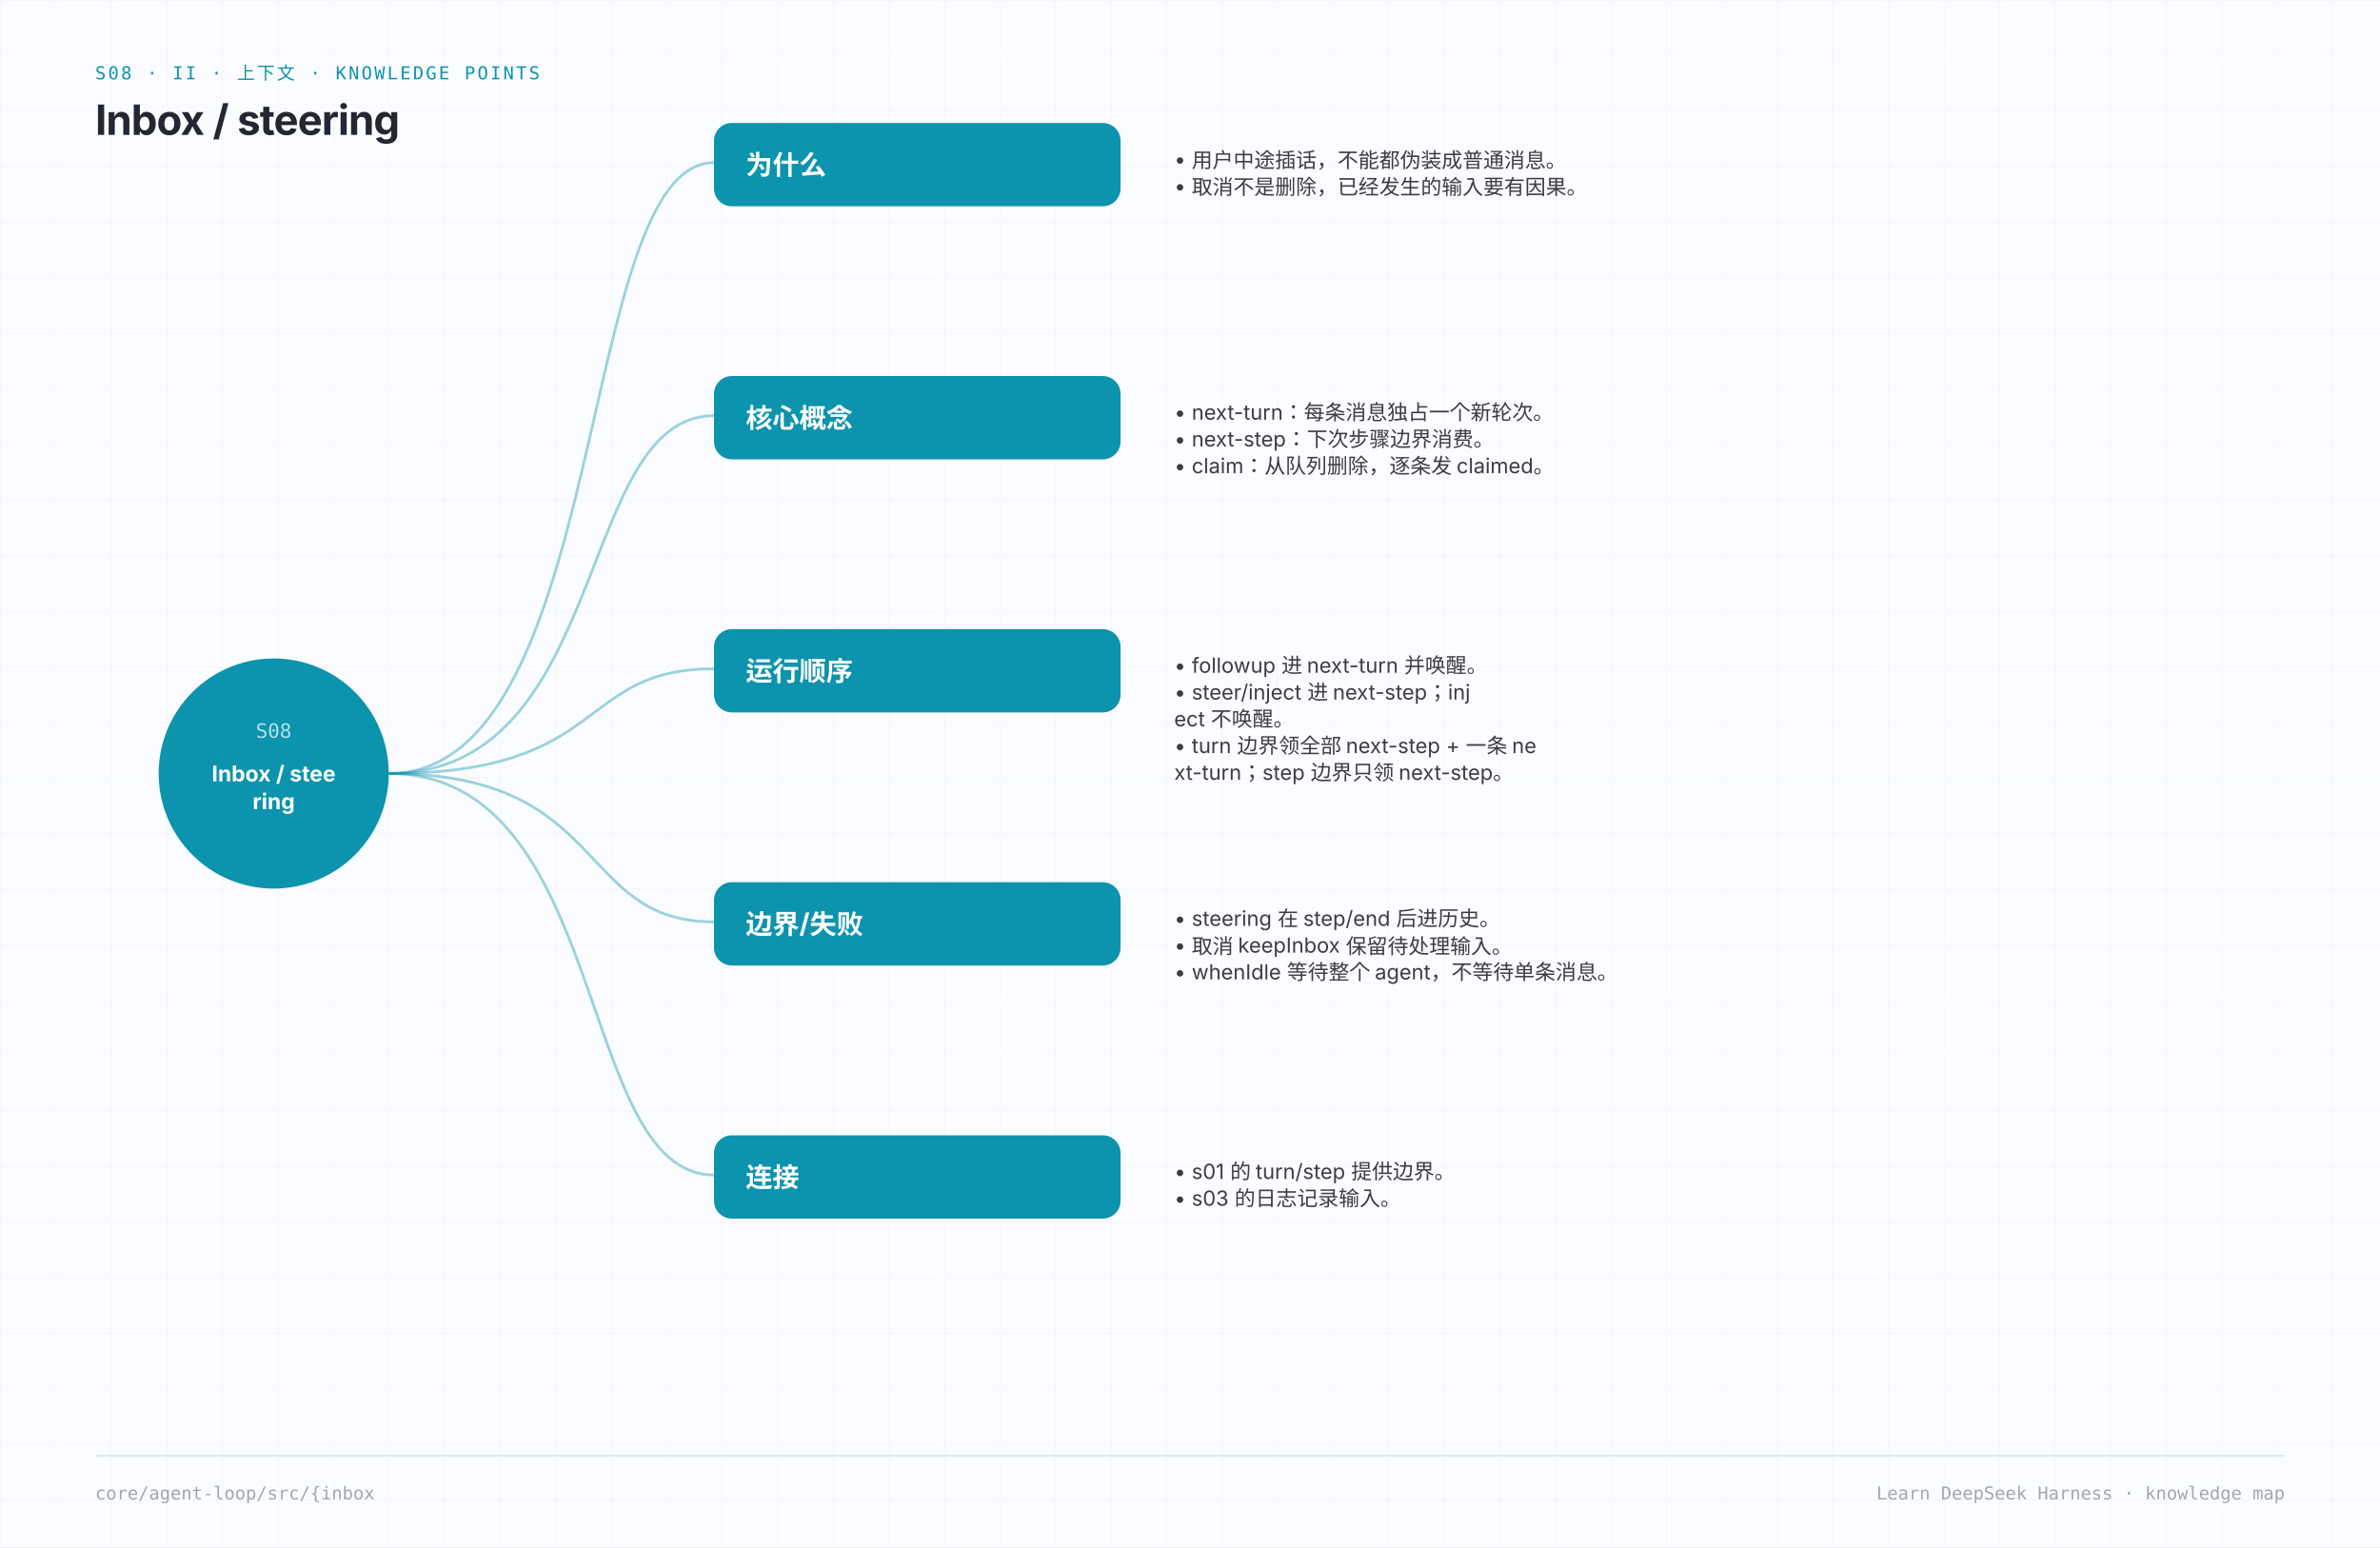
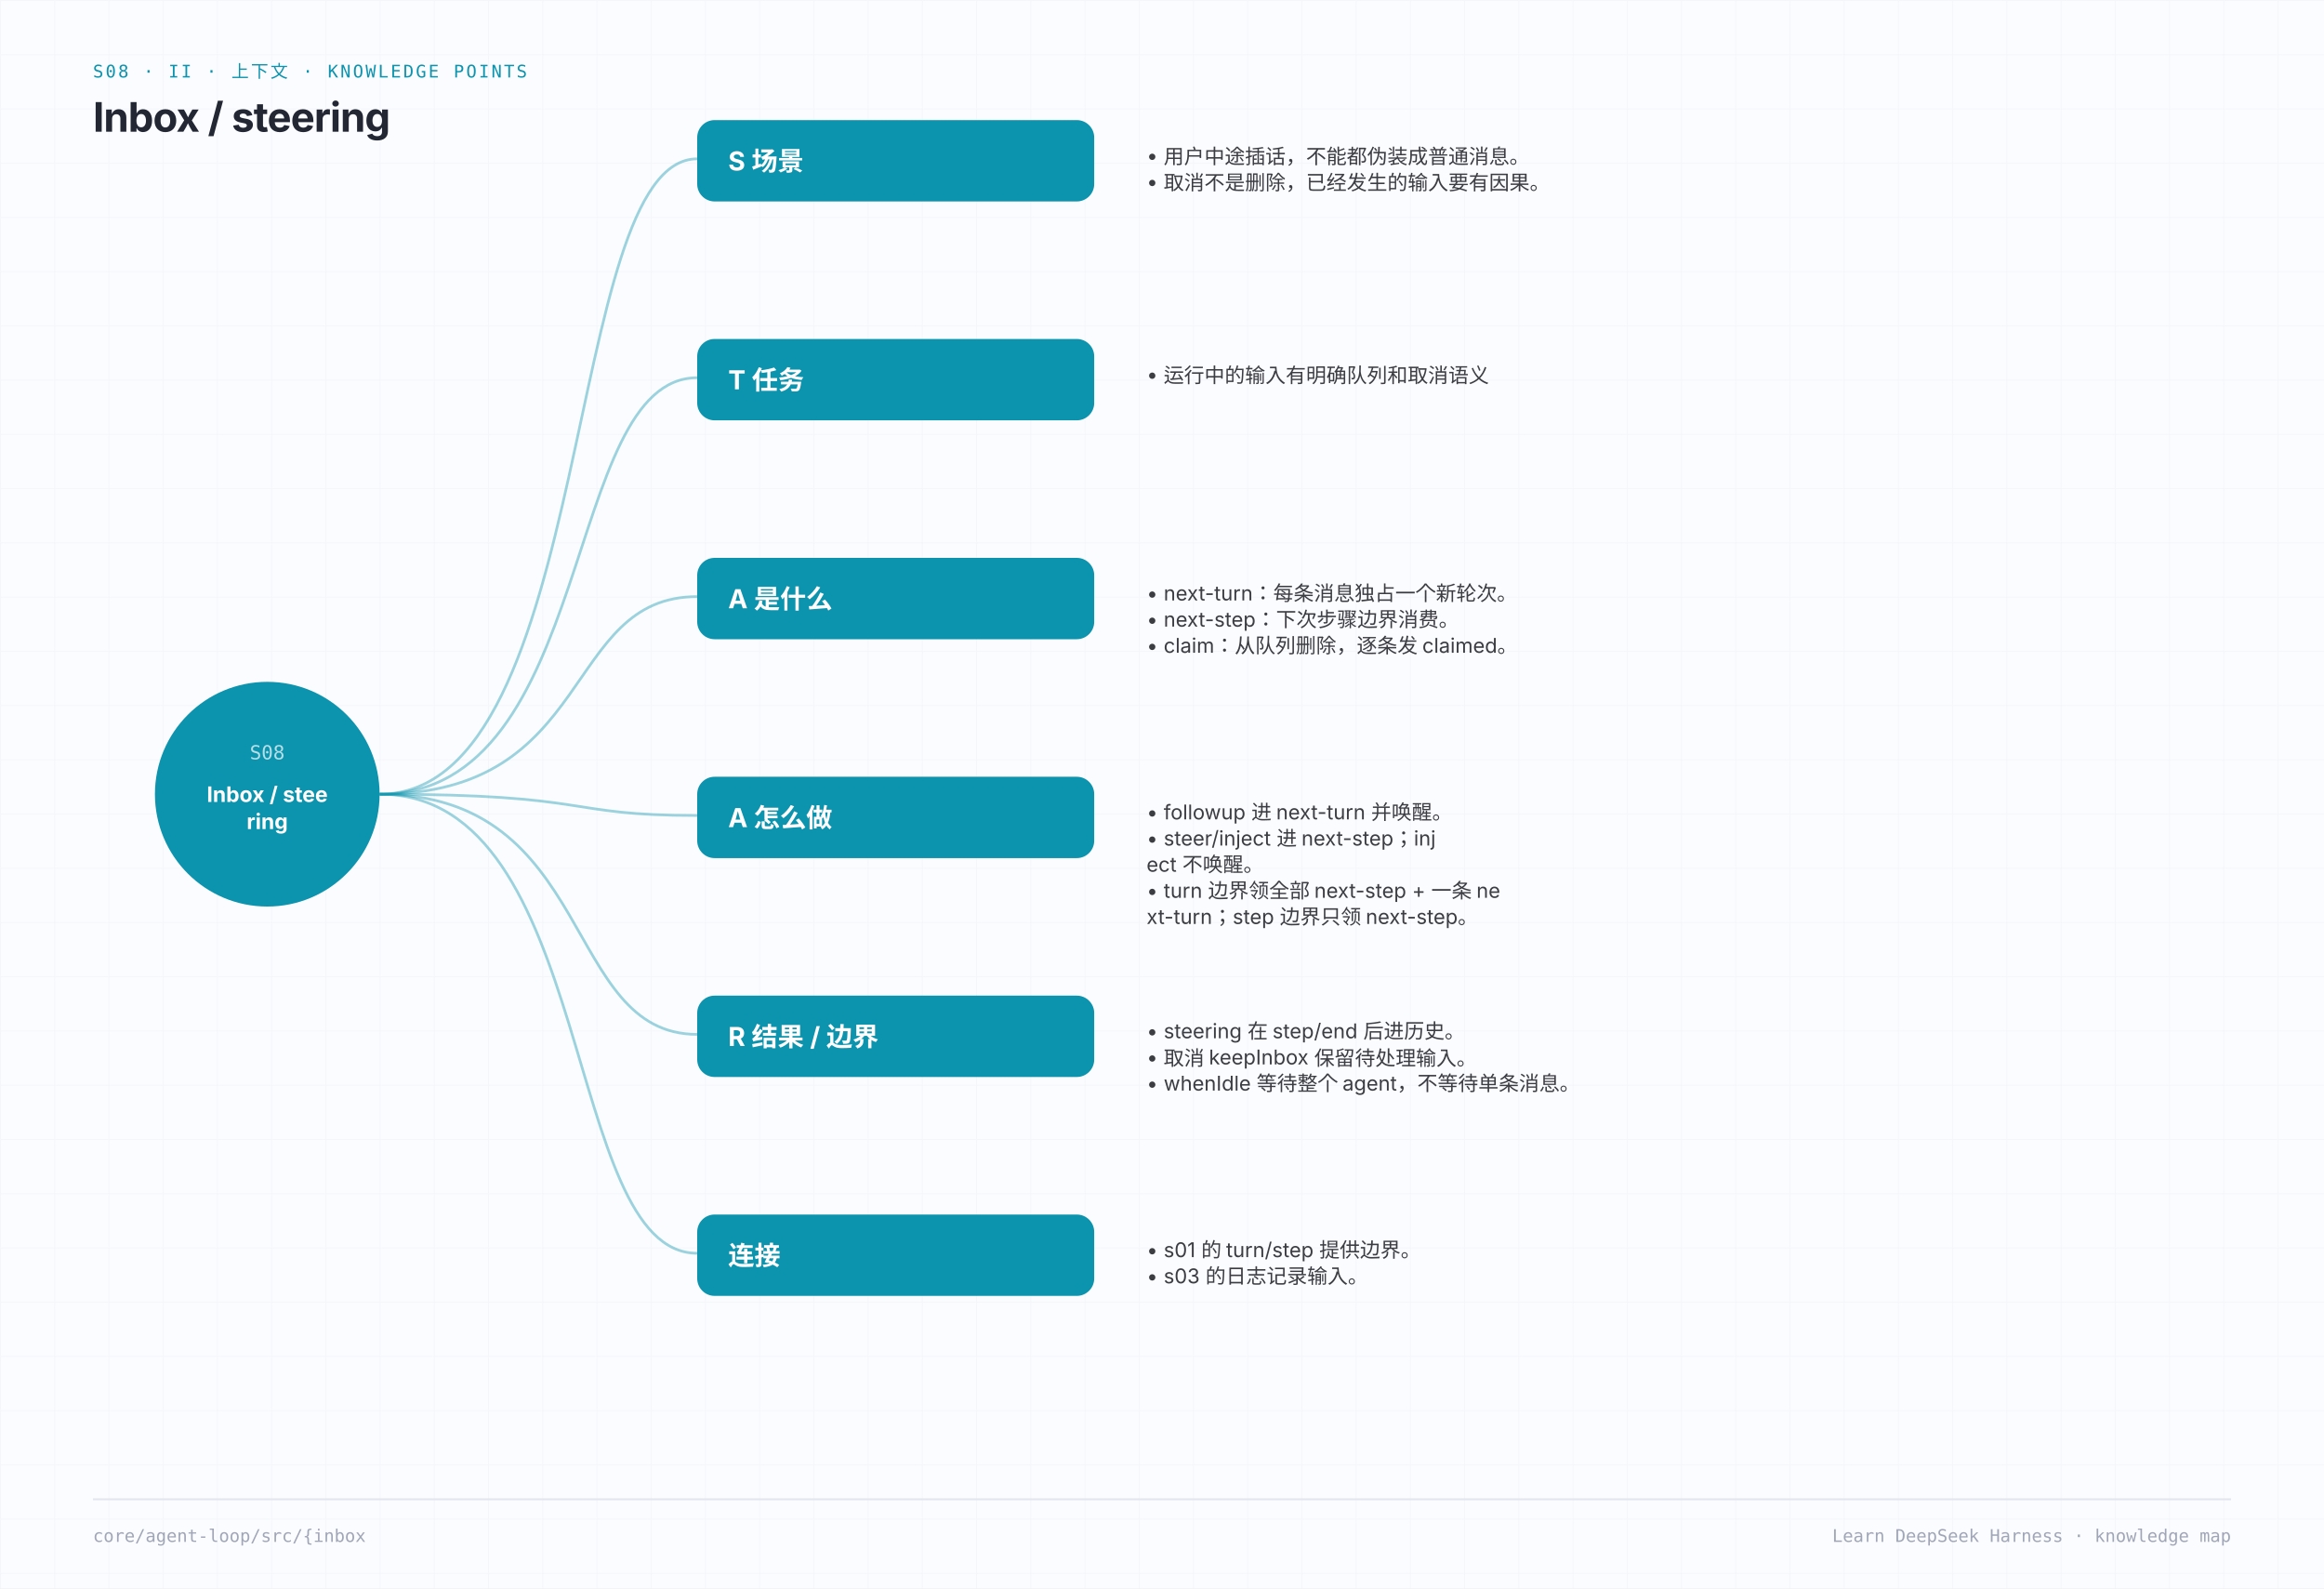
- <svg xmlns="http://www.w3.org/2000/svg" width="1200" height="780" viewBox="0 0 1200 780" role="img" aria-labelledby="title">
+ <svg xmlns="http://www.w3.org/2000/svg" width="1200" height="820" viewBox="0 0 1200 820" role="img" aria-labelledby="title">
  <defs>
    <pattern id="g" width="28" height="28" patternUnits="userSpaceOnUse">
      <path d="M28 0H0V28" fill="none" stroke="#303a63" stroke-opacity=".035" />
    </pattern>
  </defs>
-   <rect width="1200" height="780" fill="#fbfcff" />
-   <rect width="1200" height="780" fill="url(#g)" />
+   <rect width="1200" height="820" fill="#fbfcff" />
+   <rect width="1200" height="820" fill="url(#g)" />
  <text x="48" y="40" font-size="9" letter-spacing=".12em" fill="#0c93ad" font-family="SFMono-Regular,Consolas,monospace">S08 · II · 上下文 · KNOWLEDGE POINTS</text>
  <text x="48" y="68" font-size="21" font-weight="750" fill="#222733" letter-spacing="-.02em" font-family="-apple-system,BlinkMacSystemFont,'Segoe UI','Noto Sans SC',sans-serif">Inbox / steering</text>
-   <circle cx="138" cy="390" r="58" fill="#0c93ad" />
-   <text x="138" y="372" text-anchor="middle" font-size="10" fill="rgba(255,255,255,.7)" font-family="SFMono-Regular,Consolas,monospace">S08</text>
-   <text x="138" y="394" font-size="11" font-weight="700" fill="#fff" text-anchor="middle" font-family="-apple-system,BlinkMacSystemFont,'Segoe UI','Noto Sans SC',sans-serif">Inbox / stee</text>
-   <text x="138" y="408" font-size="11" font-weight="700" fill="#fff" text-anchor="middle" font-family="-apple-system,BlinkMacSystemFont,'Segoe UI','Noto Sans SC',sans-serif">ring</text>
-   <path d="M196 390 C308 390 290 82 360 82" fill="none" stroke="#0c93ad" stroke-opacity=".4" stroke-width="1.4" />
+   <circle cx="138" cy="410" r="58" fill="#0c93ad" />
+   <text x="138" y="392" text-anchor="middle" font-size="10" fill="rgba(255,255,255,.7)" font-family="SFMono-Regular,Consolas,monospace">S08</text>
+   <text x="138" y="414" font-size="11" font-weight="700" fill="#fff" text-anchor="middle" font-family="-apple-system,BlinkMacSystemFont,'Segoe UI','Noto Sans SC',sans-serif">Inbox / stee</text>
+   <text x="138" y="428" font-size="11" font-weight="700" fill="#fff" text-anchor="middle" font-family="-apple-system,BlinkMacSystemFont,'Segoe UI','Noto Sans SC',sans-serif">ring</text>
+   <path d="M196 410 C308 410 290 82 360 82" fill="none" stroke="#0c93ad" stroke-opacity=".4" stroke-width="1.4" />
  <rect x="360" y="62" width="205" height="42" rx="9" fill="#0c93ad" />
-   <text x="376" y="88" font-size="13.5" font-weight="700" fill="#fff" font-family="-apple-system,BlinkMacSystemFont,'Segoe UI','Noto Sans SC',sans-serif">为什么</text>
+   <text x="376" y="88" font-size="13.5" font-weight="700" fill="#fff" font-family="-apple-system,BlinkMacSystemFont,'Segoe UI','Noto Sans SC',sans-serif">S 场景</text>
  <text x="592" y="84" font-size="10.5" font-weight="400" fill="#3c3c43" text-anchor="start" font-family="-apple-system,BlinkMacSystemFont,'Segoe UI','Noto Sans SC',sans-serif">• 用户中途插话，不能都伪装成普通消息。</text>
  <text x="592" y="97.5" font-size="10.5" font-weight="400" fill="#3c3c43" text-anchor="start" font-family="-apple-system,BlinkMacSystemFont,'Segoe UI','Noto Sans SC',sans-serif">• 取消不是删除，已经发生的输入要有因果。</text>
-   <path d="M196 390 C308 390 290 209.6 360 209.6" fill="none" stroke="#0c93ad" stroke-opacity=".4" stroke-width="1.4" />
-   <rect x="360" y="189.6" width="205" height="42" rx="9" fill="#0c93ad" />
-   <text x="376" y="215.6" font-size="13.5" font-weight="700" fill="#fff" font-family="-apple-system,BlinkMacSystemFont,'Segoe UI','Noto Sans SC',sans-serif">核心概念</text>
-   <text x="592" y="211.6" font-size="10.5" font-weight="400" fill="#3c3c43" text-anchor="start" font-family="-apple-system,BlinkMacSystemFont,'Segoe UI','Noto Sans SC',sans-serif">• next-turn：每条消息独占一个新轮次。</text>
-   <text x="592" y="225.1" font-size="10.5" font-weight="400" fill="#3c3c43" text-anchor="start" font-family="-apple-system,BlinkMacSystemFont,'Segoe UI','Noto Sans SC',sans-serif">• next-step：下次步骤边界消费。</text>
-   <text x="592" y="238.6" font-size="10.5" font-weight="400" fill="#3c3c43" text-anchor="start" font-family="-apple-system,BlinkMacSystemFont,'Segoe UI','Noto Sans SC',sans-serif">• claim：从队列删除，逐条发 claimed。</text>
-   <path d="M196 390 C308 390 290 337.2 360 337.2" fill="none" stroke="#0c93ad" stroke-opacity=".4" stroke-width="1.4" />
-   <rect x="360" y="317.2" width="205" height="42" rx="9" fill="#0c93ad" />
-   <text x="376" y="343.2" font-size="13.5" font-weight="700" fill="#fff" font-family="-apple-system,BlinkMacSystemFont,'Segoe UI','Noto Sans SC',sans-serif">运行顺序</text>
-   <text x="592" y="339.2" font-size="10.5" font-weight="400" fill="#3c3c43" text-anchor="start" font-family="-apple-system,BlinkMacSystemFont,'Segoe UI','Noto Sans SC',sans-serif">• followup 进 next-turn 并唤醒。</text>
-   <text x="592" y="352.7" font-size="10.5" font-weight="400" fill="#3c3c43" text-anchor="start" font-family="-apple-system,BlinkMacSystemFont,'Segoe UI','Noto Sans SC',sans-serif">• steer/inject 进 next-step；inj</text>
-   <text x="592" y="366.2" font-size="10.5" font-weight="400" fill="#3c3c43" text-anchor="start" font-family="-apple-system,BlinkMacSystemFont,'Segoe UI','Noto Sans SC',sans-serif">  ect 不唤醒。</text>
-   <text x="592" y="379.7" font-size="10.5" font-weight="400" fill="#3c3c43" text-anchor="start" font-family="-apple-system,BlinkMacSystemFont,'Segoe UI','Noto Sans SC',sans-serif">• turn 边界领全部 next-step + 一条 ne</text>
-   <text x="592" y="393.2" font-size="10.5" font-weight="400" fill="#3c3c43" text-anchor="start" font-family="-apple-system,BlinkMacSystemFont,'Segoe UI','Noto Sans SC',sans-serif">  xt-turn；step 边界只领 next-step。</text>
-   <path d="M196 390 C308 390 290 464.8 360 464.8" fill="none" stroke="#0c93ad" stroke-opacity=".4" stroke-width="1.4" />
-   <rect x="360" y="444.8" width="205" height="42" rx="9" fill="#0c93ad" />
-   <text x="376" y="470.8" font-size="13.5" font-weight="700" fill="#fff" font-family="-apple-system,BlinkMacSystemFont,'Segoe UI','Noto Sans SC',sans-serif">边界/失败</text>
-   <text x="592" y="466.8" font-size="10.5" font-weight="400" fill="#3c3c43" text-anchor="start" font-family="-apple-system,BlinkMacSystemFont,'Segoe UI','Noto Sans SC',sans-serif">• steering 在 step/end 后进历史。</text>
-   <text x="592" y="480.3" font-size="10.5" font-weight="400" fill="#3c3c43" text-anchor="start" font-family="-apple-system,BlinkMacSystemFont,'Segoe UI','Noto Sans SC',sans-serif">• 取消 keepInbox 保留待处理输入。</text>
-   <text x="592" y="493.8" font-size="10.5" font-weight="400" fill="#3c3c43" text-anchor="start" font-family="-apple-system,BlinkMacSystemFont,'Segoe UI','Noto Sans SC',sans-serif">• whenIdle 等待整个 agent，不等待单条消息。</text>
-   <path d="M196 390 C308 390 290 592.4 360 592.4" fill="none" stroke="#0c93ad" stroke-opacity=".4" stroke-width="1.4" />
-   <rect x="360" y="572.4" width="205" height="42" rx="9" fill="#0c93ad" />
-   <text x="376" y="598.4" font-size="13.5" font-weight="700" fill="#fff" font-family="-apple-system,BlinkMacSystemFont,'Segoe UI','Noto Sans SC',sans-serif">连接</text>
-   <text x="592" y="594.4" font-size="10.5" font-weight="400" fill="#3c3c43" text-anchor="start" font-family="-apple-system,BlinkMacSystemFont,'Segoe UI','Noto Sans SC',sans-serif">• s01 的 turn/step 提供边界。</text>
-   <text x="592" y="607.9" font-size="10.5" font-weight="400" fill="#3c3c43" text-anchor="start" font-family="-apple-system,BlinkMacSystemFont,'Segoe UI','Noto Sans SC',sans-serif">• s03 的日志记录输入。</text>
-   <line x1="48" y1="734" x2="1152" y2="734" stroke="#e3e6ef" />
-   <text x="48" y="756" font-size="9" fill="#a0a6b6" font-family="SFMono-Regular,Consolas,monospace">core/agent-loop/src/{inbox</text>
-   <text x="1152" y="756" text-anchor="end" font-size="9" fill="#a0a6b6" font-family="SFMono-Regular,Consolas,monospace">Learn DeepSeek Harness · knowledge map</text>
+   <path d="M196 410 C308 410 290 195 360 195" fill="none" stroke="#0c93ad" stroke-opacity=".4" stroke-width="1.4" />
+   <rect x="360" y="175" width="205" height="42" rx="9" fill="#0c93ad" />
+   <text x="376" y="201" font-size="13.5" font-weight="700" fill="#fff" font-family="-apple-system,BlinkMacSystemFont,'Segoe UI','Noto Sans SC',sans-serif">T 任务</text>
+   <text x="592" y="197" font-size="10.5" font-weight="400" fill="#3c3c43" text-anchor="start" font-family="-apple-system,BlinkMacSystemFont,'Segoe UI','Noto Sans SC',sans-serif">• 运行中的输入有明确队列和取消语义</text>
+   <path d="M196 410 C308 410 290 308 360 308" fill="none" stroke="#0c93ad" stroke-opacity=".4" stroke-width="1.4" />
+   <rect x="360" y="288" width="205" height="42" rx="9" fill="#0c93ad" />
+   <text x="376" y="314" font-size="13.5" font-weight="700" fill="#fff" font-family="-apple-system,BlinkMacSystemFont,'Segoe UI','Noto Sans SC',sans-serif">A 是什么</text>
+   <text x="592" y="310" font-size="10.5" font-weight="400" fill="#3c3c43" text-anchor="start" font-family="-apple-system,BlinkMacSystemFont,'Segoe UI','Noto Sans SC',sans-serif">• next-turn：每条消息独占一个新轮次。</text>
+   <text x="592" y="323.5" font-size="10.5" font-weight="400" fill="#3c3c43" text-anchor="start" font-family="-apple-system,BlinkMacSystemFont,'Segoe UI','Noto Sans SC',sans-serif">• next-step：下次步骤边界消费。</text>
+   <text x="592" y="337" font-size="10.5" font-weight="400" fill="#3c3c43" text-anchor="start" font-family="-apple-system,BlinkMacSystemFont,'Segoe UI','Noto Sans SC',sans-serif">• claim：从队列删除，逐条发 claimed。</text>
+   <path d="M196 410 C308 410 290 421 360 421" fill="none" stroke="#0c93ad" stroke-opacity=".4" stroke-width="1.4" />
+   <rect x="360" y="401" width="205" height="42" rx="9" fill="#0c93ad" />
+   <text x="376" y="427" font-size="13.5" font-weight="700" fill="#fff" font-family="-apple-system,BlinkMacSystemFont,'Segoe UI','Noto Sans SC',sans-serif">A 怎么做</text>
+   <text x="592" y="423" font-size="10.5" font-weight="400" fill="#3c3c43" text-anchor="start" font-family="-apple-system,BlinkMacSystemFont,'Segoe UI','Noto Sans SC',sans-serif">• followup 进 next-turn 并唤醒。</text>
+   <text x="592" y="436.5" font-size="10.5" font-weight="400" fill="#3c3c43" text-anchor="start" font-family="-apple-system,BlinkMacSystemFont,'Segoe UI','Noto Sans SC',sans-serif">• steer/inject 进 next-step；inj</text>
+   <text x="592" y="450" font-size="10.5" font-weight="400" fill="#3c3c43" text-anchor="start" font-family="-apple-system,BlinkMacSystemFont,'Segoe UI','Noto Sans SC',sans-serif">  ect 不唤醒。</text>
+   <text x="592" y="463.5" font-size="10.5" font-weight="400" fill="#3c3c43" text-anchor="start" font-family="-apple-system,BlinkMacSystemFont,'Segoe UI','Noto Sans SC',sans-serif">• turn 边界领全部 next-step + 一条 ne</text>
+   <text x="592" y="477" font-size="10.5" font-weight="400" fill="#3c3c43" text-anchor="start" font-family="-apple-system,BlinkMacSystemFont,'Segoe UI','Noto Sans SC',sans-serif">  xt-turn；step 边界只领 next-step。</text>
+   <path d="M196 410 C308 410 290 534 360 534" fill="none" stroke="#0c93ad" stroke-opacity=".4" stroke-width="1.4" />
+   <rect x="360" y="514" width="205" height="42" rx="9" fill="#0c93ad" />
+   <text x="376" y="540" font-size="13.5" font-weight="700" fill="#fff" font-family="-apple-system,BlinkMacSystemFont,'Segoe UI','Noto Sans SC',sans-serif">R 结果 / 边界</text>
+   <text x="592" y="536" font-size="10.5" font-weight="400" fill="#3c3c43" text-anchor="start" font-family="-apple-system,BlinkMacSystemFont,'Segoe UI','Noto Sans SC',sans-serif">• steering 在 step/end 后进历史。</text>
+   <text x="592" y="549.5" font-size="10.5" font-weight="400" fill="#3c3c43" text-anchor="start" font-family="-apple-system,BlinkMacSystemFont,'Segoe UI','Noto Sans SC',sans-serif">• 取消 keepInbox 保留待处理输入。</text>
+   <text x="592" y="563" font-size="10.5" font-weight="400" fill="#3c3c43" text-anchor="start" font-family="-apple-system,BlinkMacSystemFont,'Segoe UI','Noto Sans SC',sans-serif">• whenIdle 等待整个 agent，不等待单条消息。</text>
+   <path d="M196 410 C308 410 290 647 360 647" fill="none" stroke="#0c93ad" stroke-opacity=".4" stroke-width="1.4" />
+   <rect x="360" y="627" width="205" height="42" rx="9" fill="#0c93ad" />
+   <text x="376" y="653" font-size="13.5" font-weight="700" fill="#fff" font-family="-apple-system,BlinkMacSystemFont,'Segoe UI','Noto Sans SC',sans-serif">连接</text>
+   <text x="592" y="649" font-size="10.5" font-weight="400" fill="#3c3c43" text-anchor="start" font-family="-apple-system,BlinkMacSystemFont,'Segoe UI','Noto Sans SC',sans-serif">• s01 的 turn/step 提供边界。</text>
+   <text x="592" y="662.5" font-size="10.5" font-weight="400" fill="#3c3c43" text-anchor="start" font-family="-apple-system,BlinkMacSystemFont,'Segoe UI','Noto Sans SC',sans-serif">• s03 的日志记录输入。</text>
+   <line x1="48" y1="774" x2="1152" y2="774" stroke="#e3e6ef" />
+   <text x="48" y="796" font-size="9" fill="#a0a6b6" font-family="SFMono-Regular,Consolas,monospace">core/agent-loop/src/{inbox</text>
+   <text x="1152" y="796" text-anchor="end" font-size="9" fill="#a0a6b6" font-family="SFMono-Regular,Consolas,monospace">Learn DeepSeek Harness · knowledge map</text>
</svg>
